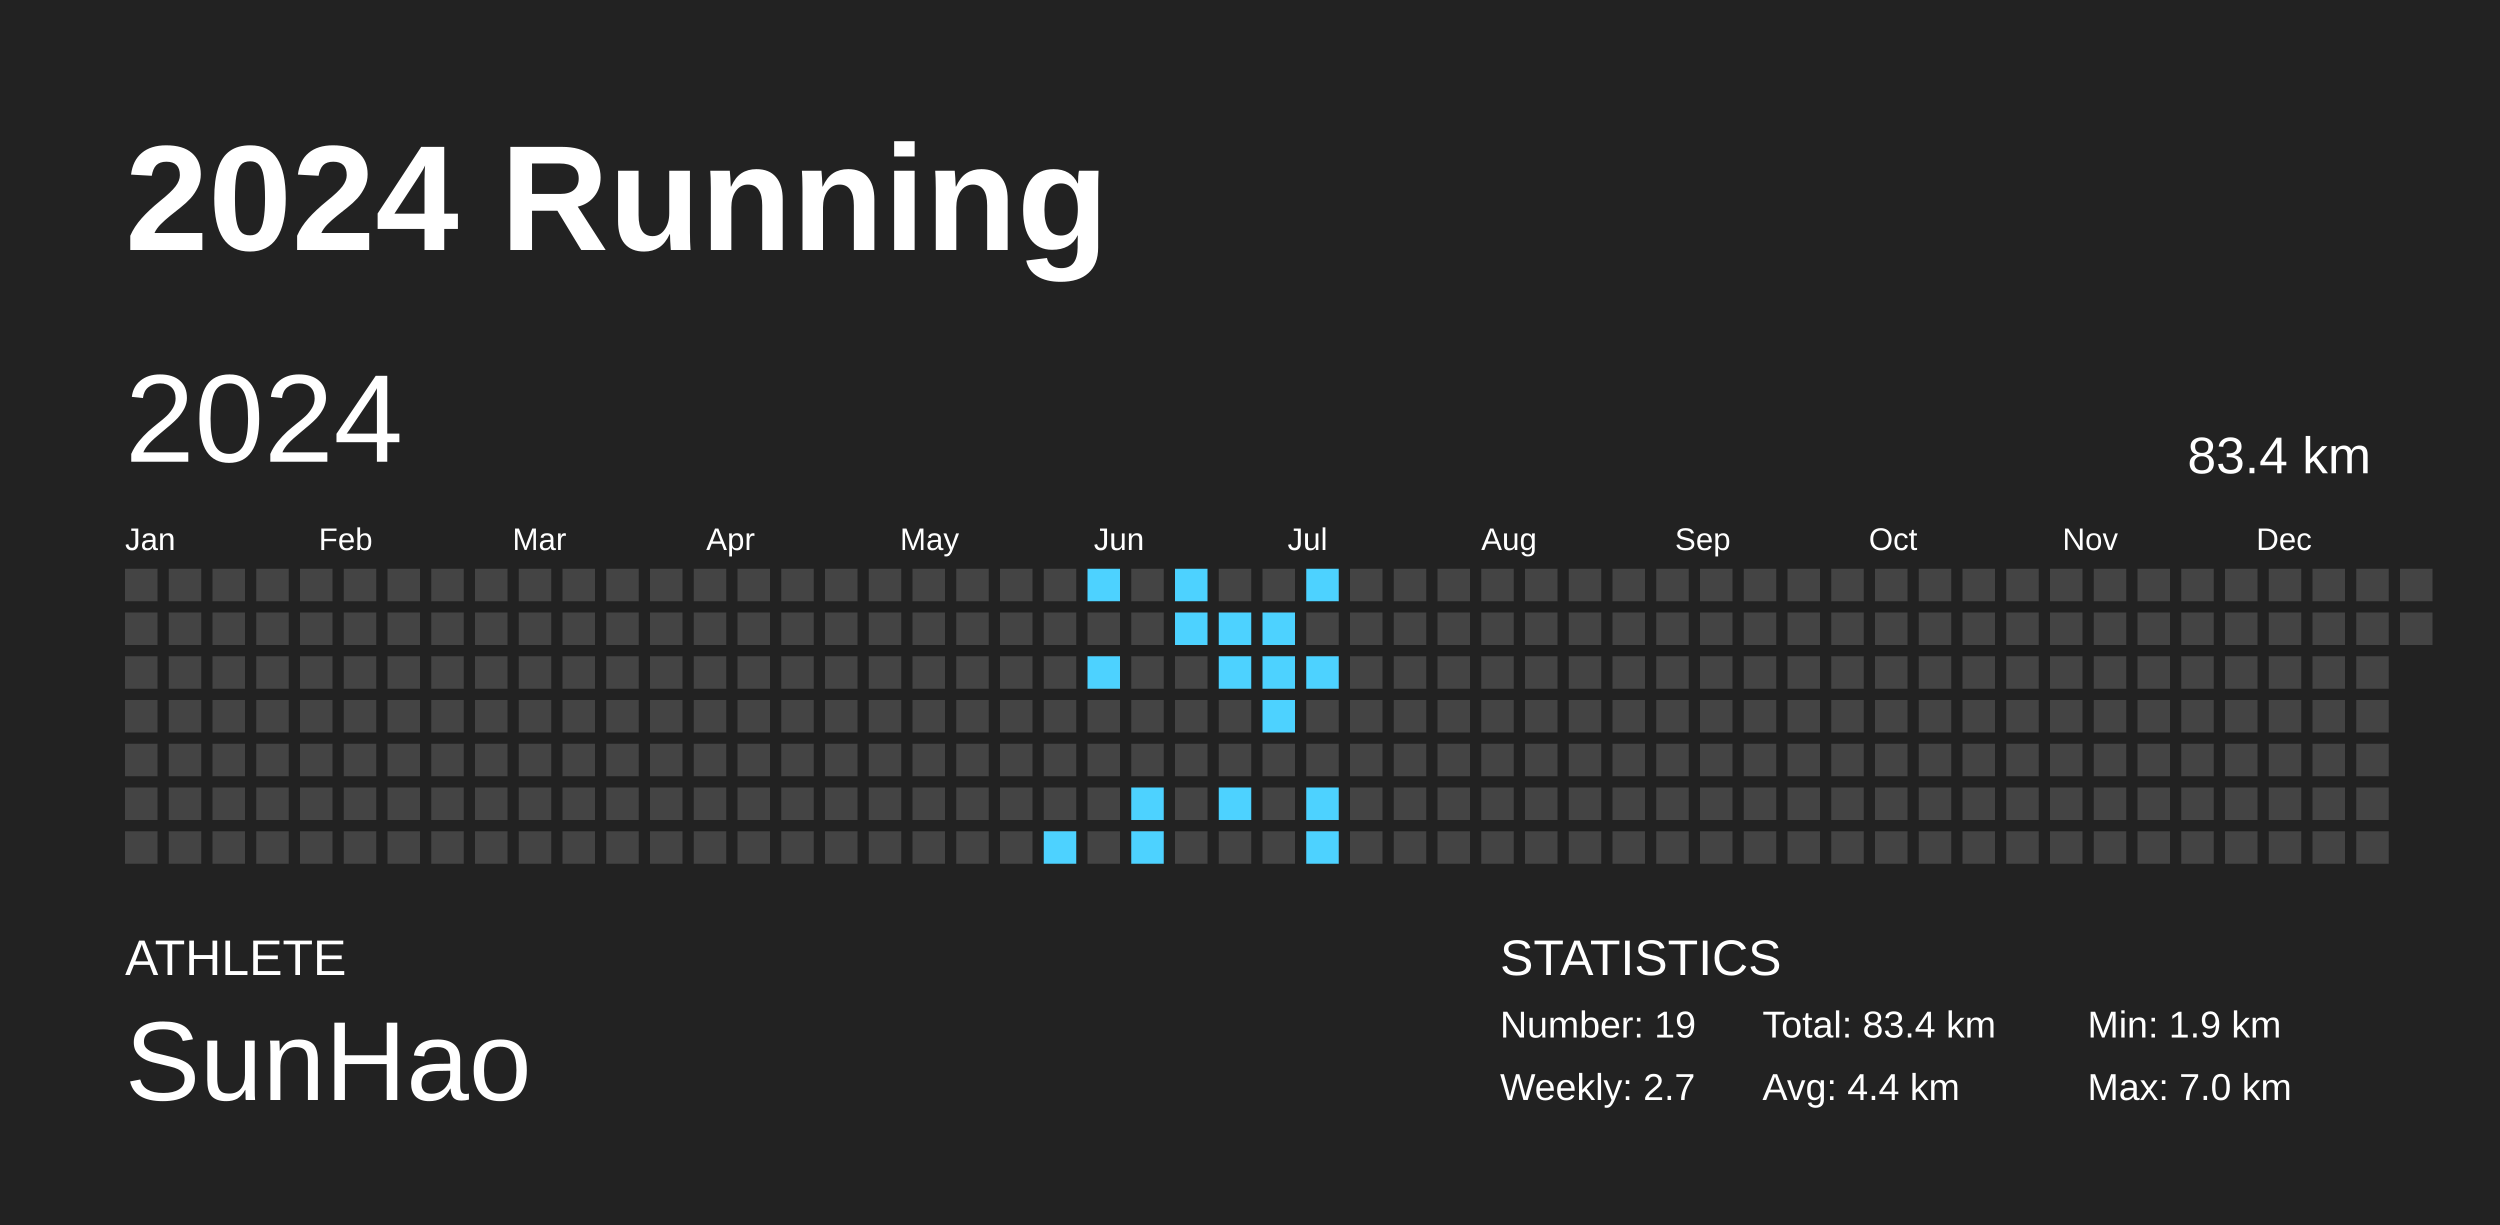
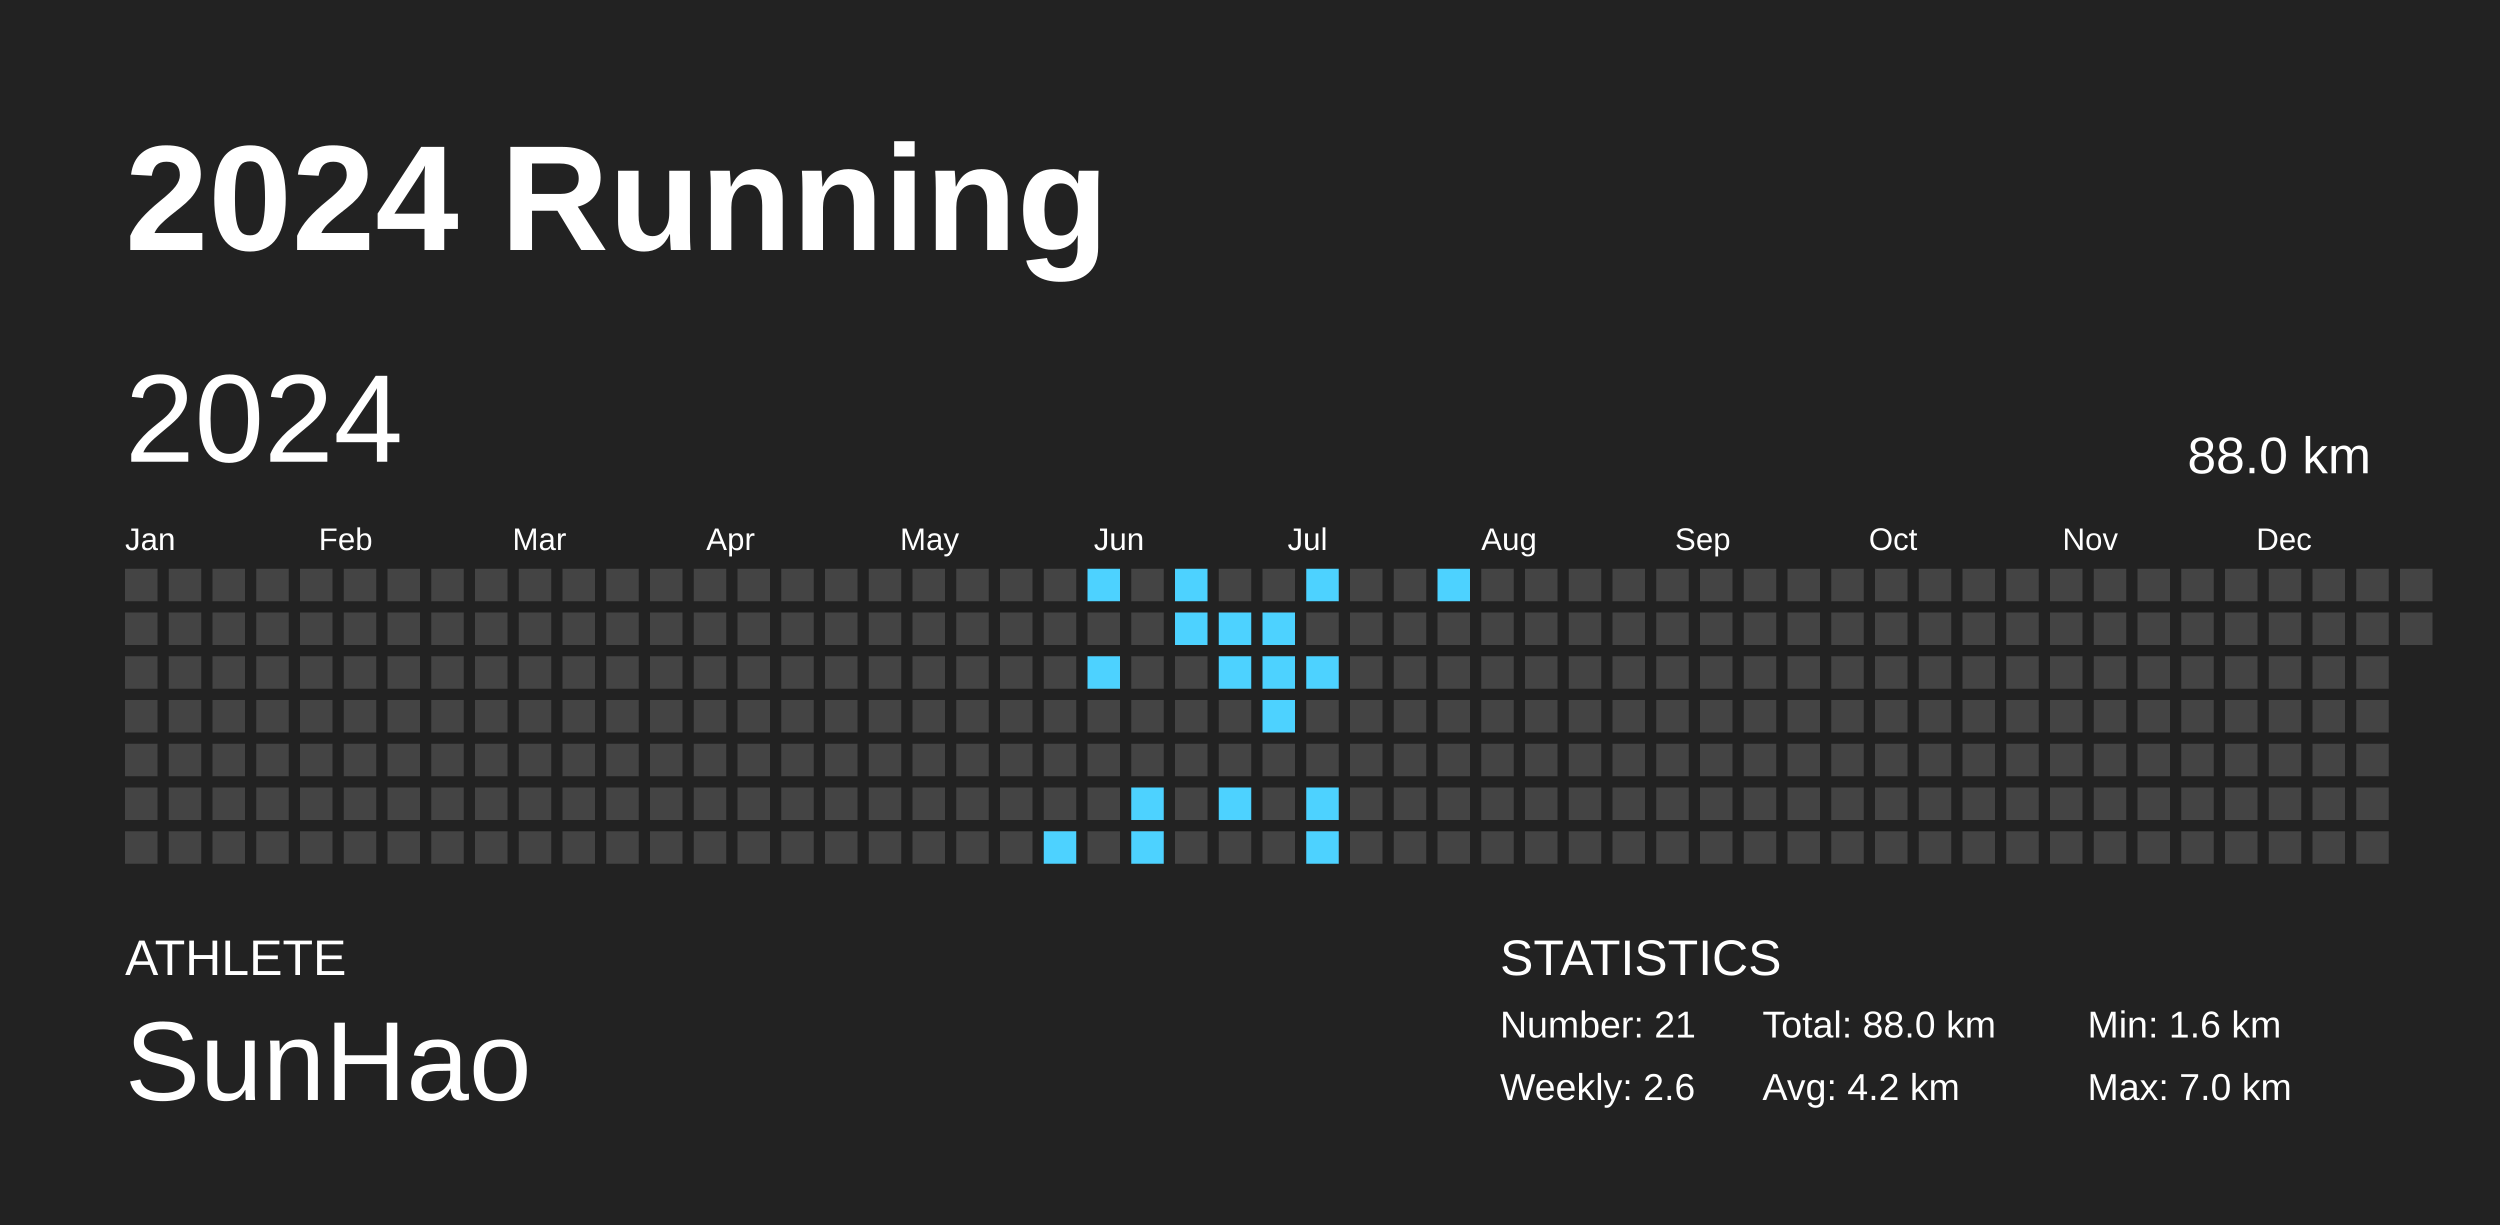
<svg xmlns="http://www.w3.org/2000/svg" baseProfile="full" height="98mm" version="1.1" viewBox="0,0,200,98" width="200mm">
  <defs />
  <rect fill="#222222" height="98" width="200" x="0" y="0" />
  <text fill="#FFFFFF" style="font-size:12px; font-family:Arial; font-weight:bold;" x="10" y="20">2024 Running</text>
  <text fill="#FFFFFF" style="font-size:4px; font-family:Arial" x="10" y="78">ATHLETE</text>
  <text fill="#FFFFFF" style="font-size:9px; font-family:Arial" x="10" y="88">SunHao</text>
  <text fill="#FFFFFF" style="font-size:4px; font-family:Arial" x="120" y="78">STATISTICS</text>
-   <text fill="#FFFFFF" style="font-size:3px; font-family:Arial" x="120" y="83">Number: 19</text>
-   <text fill="#FFFFFF" style="font-size:3px; font-family:Arial" x="120" y="88">Weekly: 2.7</text>
-   <text fill="#FFFFFF" style="font-size:3px; font-family:Arial" x="141" y="83">Total: 83.4 km</text>
-   <text fill="#FFFFFF" style="font-size:3px; font-family:Arial" x="141" y="88">Avg: 4.4 km</text>
-   <text fill="#FFFFFF" style="font-size:3px; font-family:Arial" x="167" y="83">Min: 1.9 km</text>
+   <text fill="#FFFFFF" style="font-size:3px; font-family:Arial" x="120" y="83">Number: 21</text>
+   <text fill="#FFFFFF" style="font-size:3px; font-family:Arial" x="120" y="88">Weekly: 2.6</text>
+   <text fill="#FFFFFF" style="font-size:3px; font-family:Arial" x="141" y="83">Total: 88.0 km</text>
+   <text fill="#FFFFFF" style="font-size:3px; font-family:Arial" x="141" y="88">Avg: 4.2 km</text>
+   <text fill="#FFFFFF" style="font-size:3px; font-family:Arial" x="167" y="83">Min: 1.6 km</text>
  <text fill="#FFFFFF" style="font-size:3px; font-family:Arial" x="167" y="88">Max: 7.0 km</text>
  <text dominant-baseline="hanging" fill="#FFFFFF" style="font-size:10.0px; font-family:Arial;" x="10" y="30">2024</text>
-   <text dominant-baseline="hanging" fill="#FFFFFF" style="font-size:4.125px; font-family:Arial;" x="175" y="35">83.4 km</text>
+   <text dominant-baseline="hanging" fill="#FFFFFF" style="font-size:4.125px; font-family:Arial;" x="175" y="35">88.0 km</text>
  <text fill="#FFFFFF" style="font-size:2.5px; font-family:Arial" x="10.0" y="44">Jan</text>
  <text fill="#FFFFFF" style="font-size:2.5px; font-family:Arial" x="25.5" y="44">Feb</text>
  <text fill="#FFFFFF" style="font-size:2.5px; font-family:Arial" x="41.0" y="44">Mar</text>
  <text fill="#FFFFFF" style="font-size:2.5px; font-family:Arial" x="56.5" y="44">Apr</text>
  <text fill="#FFFFFF" style="font-size:2.5px; font-family:Arial" x="72.0" y="44">May</text>
  <text fill="#FFFFFF" style="font-size:2.5px; font-family:Arial" x="87.5" y="44">Jun</text>
  <text fill="#FFFFFF" style="font-size:2.5px; font-family:Arial" x="103.0" y="44">Jul</text>
  <text fill="#FFFFFF" style="font-size:2.5px; font-family:Arial" x="118.5" y="44">Aug</text>
  <text fill="#FFFFFF" style="font-size:2.5px; font-family:Arial" x="134.0" y="44">Sep</text>
  <text fill="#FFFFFF" style="font-size:2.5px; font-family:Arial" x="149.5" y="44">Oct</text>
  <text fill="#FFFFFF" style="font-size:2.5px; font-family:Arial" x="165.0" y="44">Nov</text>
  <text fill="#FFFFFF" style="font-size:2.5px; font-family:Arial" x="180.5" y="44">Dec</text>
  <rect fill="#444444" height="2.6" width="2.6" x="10.0" y="45.5" />
  <rect fill="#444444" height="2.6" width="2.6" x="10.0" y="49.0" />
  <rect fill="#444444" height="2.6" width="2.6" x="10.0" y="52.5" />
  <rect fill="#444444" height="2.6" width="2.6" x="10.0" y="56.0" />
  <rect fill="#444444" height="2.6" width="2.6" x="10.0" y="59.5" />
  <rect fill="#444444" height="2.6" width="2.6" x="10.0" y="63.0" />
  <rect fill="#444444" height="2.6" width="2.6" x="10.0" y="66.5" />
  <rect fill="#444444" height="2.6" width="2.6" x="13.5" y="45.5" />
  <rect fill="#444444" height="2.6" width="2.6" x="13.5" y="49.0" />
  <rect fill="#444444" height="2.6" width="2.6" x="13.5" y="52.5" />
  <rect fill="#444444" height="2.6" width="2.6" x="13.5" y="56.0" />
  <rect fill="#444444" height="2.6" width="2.6" x="13.5" y="59.5" />
  <rect fill="#444444" height="2.6" width="2.6" x="13.5" y="63.0" />
  <rect fill="#444444" height="2.6" width="2.6" x="13.5" y="66.5" />
  <rect fill="#444444" height="2.6" width="2.6" x="17.0" y="45.5" />
  <rect fill="#444444" height="2.6" width="2.6" x="17.0" y="49.0" />
  <rect fill="#444444" height="2.6" width="2.6" x="17.0" y="52.5" />
  <rect fill="#444444" height="2.6" width="2.6" x="17.0" y="56.0" />
  <rect fill="#444444" height="2.6" width="2.6" x="17.0" y="59.5" />
  <rect fill="#444444" height="2.6" width="2.6" x="17.0" y="63.0" />
  <rect fill="#444444" height="2.6" width="2.6" x="17.0" y="66.5" />
  <rect fill="#444444" height="2.6" width="2.6" x="20.5" y="45.5" />
  <rect fill="#444444" height="2.6" width="2.6" x="20.5" y="49.0" />
  <rect fill="#444444" height="2.6" width="2.6" x="20.5" y="52.5" />
  <rect fill="#444444" height="2.6" width="2.6" x="20.5" y="56.0" />
  <rect fill="#444444" height="2.6" width="2.6" x="20.5" y="59.5" />
  <rect fill="#444444" height="2.6" width="2.6" x="20.5" y="63.0" />
  <rect fill="#444444" height="2.6" width="2.6" x="20.5" y="66.5" />
  <rect fill="#444444" height="2.6" width="2.6" x="24.0" y="45.5" />
  <rect fill="#444444" height="2.6" width="2.6" x="24.0" y="49.0" />
  <rect fill="#444444" height="2.6" width="2.6" x="24.0" y="52.5" />
  <rect fill="#444444" height="2.6" width="2.6" x="24.0" y="56.0" />
  <rect fill="#444444" height="2.6" width="2.6" x="24.0" y="59.5" />
  <rect fill="#444444" height="2.6" width="2.6" x="24.0" y="63.0" />
  <rect fill="#444444" height="2.6" width="2.6" x="24.0" y="66.5" />
  <rect fill="#444444" height="2.6" width="2.6" x="27.5" y="45.5" />
  <rect fill="#444444" height="2.6" width="2.6" x="27.5" y="49.0" />
  <rect fill="#444444" height="2.6" width="2.6" x="27.5" y="52.5" />
  <rect fill="#444444" height="2.6" width="2.6" x="27.5" y="56.0" />
  <rect fill="#444444" height="2.6" width="2.6" x="27.5" y="59.5" />
  <rect fill="#444444" height="2.6" width="2.6" x="27.5" y="63.0" />
  <rect fill="#444444" height="2.6" width="2.6" x="27.5" y="66.5" />
  <rect fill="#444444" height="2.6" width="2.6" x="31.0" y="45.5" />
  <rect fill="#444444" height="2.6" width="2.6" x="31.0" y="49.0" />
  <rect fill="#444444" height="2.6" width="2.6" x="31.0" y="52.5" />
  <rect fill="#444444" height="2.6" width="2.6" x="31.0" y="56.0" />
  <rect fill="#444444" height="2.6" width="2.6" x="31.0" y="59.5" />
  <rect fill="#444444" height="2.6" width="2.6" x="31.0" y="63.0" />
  <rect fill="#444444" height="2.6" width="2.6" x="31.0" y="66.5" />
  <rect fill="#444444" height="2.6" width="2.6" x="34.5" y="45.5" />
  <rect fill="#444444" height="2.6" width="2.6" x="34.5" y="49.0" />
  <rect fill="#444444" height="2.6" width="2.6" x="34.5" y="52.5" />
  <rect fill="#444444" height="2.6" width="2.6" x="34.5" y="56.0" />
  <rect fill="#444444" height="2.6" width="2.6" x="34.5" y="59.5" />
  <rect fill="#444444" height="2.6" width="2.6" x="34.5" y="63.0" />
  <rect fill="#444444" height="2.6" width="2.6" x="34.5" y="66.5" />
  <rect fill="#444444" height="2.6" width="2.6" x="38.0" y="45.5" />
  <rect fill="#444444" height="2.6" width="2.6" x="38.0" y="49.0" />
  <rect fill="#444444" height="2.6" width="2.6" x="38.0" y="52.5" />
  <rect fill="#444444" height="2.6" width="2.6" x="38.0" y="56.0" />
  <rect fill="#444444" height="2.6" width="2.6" x="38.0" y="59.5" />
  <rect fill="#444444" height="2.6" width="2.6" x="38.0" y="63.0" />
  <rect fill="#444444" height="2.6" width="2.6" x="38.0" y="66.5" />
  <rect fill="#444444" height="2.6" width="2.6" x="41.5" y="45.5" />
  <rect fill="#444444" height="2.6" width="2.6" x="41.5" y="49.0" />
  <rect fill="#444444" height="2.6" width="2.6" x="41.5" y="52.5" />
  <rect fill="#444444" height="2.6" width="2.6" x="41.5" y="56.0" />
  <rect fill="#444444" height="2.6" width="2.6" x="41.5" y="59.5" />
  <rect fill="#444444" height="2.6" width="2.6" x="41.5" y="63.0" />
  <rect fill="#444444" height="2.6" width="2.6" x="41.5" y="66.5" />
  <rect fill="#444444" height="2.6" width="2.6" x="45.0" y="45.5" />
  <rect fill="#444444" height="2.6" width="2.6" x="45.0" y="49.0" />
  <rect fill="#444444" height="2.6" width="2.6" x="45.0" y="52.5" />
  <rect fill="#444444" height="2.6" width="2.6" x="45.0" y="56.0" />
  <rect fill="#444444" height="2.6" width="2.6" x="45.0" y="59.5" />
  <rect fill="#444444" height="2.6" width="2.6" x="45.0" y="63.0" />
  <rect fill="#444444" height="2.6" width="2.6" x="45.0" y="66.5" />
  <rect fill="#444444" height="2.6" width="2.6" x="48.5" y="45.5" />
  <rect fill="#444444" height="2.6" width="2.6" x="48.5" y="49.0" />
  <rect fill="#444444" height="2.6" width="2.6" x="48.5" y="52.5" />
  <rect fill="#444444" height="2.6" width="2.6" x="48.5" y="56.0" />
  <rect fill="#444444" height="2.6" width="2.6" x="48.5" y="59.5" />
  <rect fill="#444444" height="2.6" width="2.6" x="48.5" y="63.0" />
  <rect fill="#444444" height="2.6" width="2.6" x="48.5" y="66.5" />
  <rect fill="#444444" height="2.6" width="2.6" x="52.0" y="45.5" />
  <rect fill="#444444" height="2.6" width="2.6" x="52.0" y="49.0" />
  <rect fill="#444444" height="2.6" width="2.6" x="52.0" y="52.5" />
  <rect fill="#444444" height="2.6" width="2.6" x="52.0" y="56.0" />
  <rect fill="#444444" height="2.6" width="2.6" x="52.0" y="59.5" />
  <rect fill="#444444" height="2.6" width="2.6" x="52.0" y="63.0" />
  <rect fill="#444444" height="2.6" width="2.6" x="52.0" y="66.5" />
  <rect fill="#444444" height="2.6" width="2.6" x="55.5" y="45.5" />
  <rect fill="#444444" height="2.6" width="2.6" x="55.5" y="49.0" />
  <rect fill="#444444" height="2.6" width="2.6" x="55.5" y="52.5" />
  <rect fill="#444444" height="2.6" width="2.6" x="55.5" y="56.0" />
  <rect fill="#444444" height="2.6" width="2.6" x="55.5" y="59.5" />
  <rect fill="#444444" height="2.6" width="2.6" x="55.5" y="63.0" />
  <rect fill="#444444" height="2.6" width="2.6" x="55.5" y="66.5" />
  <rect fill="#444444" height="2.6" width="2.6" x="59.0" y="45.5" />
  <rect fill="#444444" height="2.6" width="2.6" x="59.0" y="49.0" />
  <rect fill="#444444" height="2.6" width="2.6" x="59.0" y="52.5" />
  <rect fill="#444444" height="2.6" width="2.6" x="59.0" y="56.0" />
  <rect fill="#444444" height="2.6" width="2.6" x="59.0" y="59.5" />
  <rect fill="#444444" height="2.6" width="2.6" x="59.0" y="63.0" />
  <rect fill="#444444" height="2.6" width="2.6" x="59.0" y="66.5" />
  <rect fill="#444444" height="2.6" width="2.6" x="62.5" y="45.5" />
  <rect fill="#444444" height="2.6" width="2.6" x="62.5" y="49.0" />
  <rect fill="#444444" height="2.6" width="2.6" x="62.5" y="52.5" />
  <rect fill="#444444" height="2.6" width="2.6" x="62.5" y="56.0" />
  <rect fill="#444444" height="2.6" width="2.6" x="62.5" y="59.5" />
  <rect fill="#444444" height="2.6" width="2.6" x="62.5" y="63.0" />
  <rect fill="#444444" height="2.6" width="2.6" x="62.5" y="66.5" />
  <rect fill="#444444" height="2.6" width="2.6" x="66.0" y="45.5" />
  <rect fill="#444444" height="2.6" width="2.6" x="66.0" y="49.0" />
  <rect fill="#444444" height="2.6" width="2.6" x="66.0" y="52.5" />
  <rect fill="#444444" height="2.6" width="2.6" x="66.0" y="56.0" />
  <rect fill="#444444" height="2.6" width="2.6" x="66.0" y="59.5" />
  <rect fill="#444444" height="2.6" width="2.6" x="66.0" y="63.0" />
  <rect fill="#444444" height="2.6" width="2.6" x="66.0" y="66.5" />
  <rect fill="#444444" height="2.6" width="2.6" x="69.5" y="45.5" />
  <rect fill="#444444" height="2.6" width="2.6" x="69.5" y="49.0" />
  <rect fill="#444444" height="2.6" width="2.6" x="69.5" y="52.5" />
  <rect fill="#444444" height="2.6" width="2.6" x="69.5" y="56.0" />
  <rect fill="#444444" height="2.6" width="2.6" x="69.5" y="59.5" />
  <rect fill="#444444" height="2.6" width="2.6" x="69.5" y="63.0" />
  <rect fill="#444444" height="2.6" width="2.6" x="69.5" y="66.5" />
  <rect fill="#444444" height="2.6" width="2.6" x="73.0" y="45.5" />
  <rect fill="#444444" height="2.6" width="2.6" x="73.0" y="49.0" />
  <rect fill="#444444" height="2.6" width="2.6" x="73.0" y="52.5" />
  <rect fill="#444444" height="2.6" width="2.6" x="73.0" y="56.0" />
  <rect fill="#444444" height="2.6" width="2.6" x="73.0" y="59.5" />
  <rect fill="#444444" height="2.6" width="2.6" x="73.0" y="63.0" />
  <rect fill="#444444" height="2.6" width="2.6" x="73.0" y="66.5" />
  <rect fill="#444444" height="2.6" width="2.6" x="76.5" y="45.5" />
  <rect fill="#444444" height="2.6" width="2.6" x="76.5" y="49.0" />
  <rect fill="#444444" height="2.6" width="2.6" x="76.5" y="52.5" />
  <rect fill="#444444" height="2.6" width="2.6" x="76.5" y="56.0" />
  <rect fill="#444444" height="2.6" width="2.6" x="76.5" y="59.5" />
  <rect fill="#444444" height="2.6" width="2.6" x="76.5" y="63.0" />
  <rect fill="#444444" height="2.6" width="2.6" x="76.5" y="66.5" />
  <rect fill="#444444" height="2.6" width="2.6" x="80.0" y="45.5" />
  <rect fill="#444444" height="2.6" width="2.6" x="80.0" y="49.0" />
  <rect fill="#444444" height="2.6" width="2.6" x="80.0" y="52.5" />
  <rect fill="#444444" height="2.6" width="2.6" x="80.0" y="56.0" />
  <rect fill="#444444" height="2.6" width="2.6" x="80.0" y="59.5" />
  <rect fill="#444444" height="2.6" width="2.6" x="80.0" y="63.0" />
  <rect fill="#444444" height="2.6" width="2.6" x="80.0" y="66.5" />
  <rect fill="#444444" height="2.6" width="2.6" x="83.5" y="45.5" />
  <rect fill="#444444" height="2.6" width="2.6" x="83.5" y="49.0" />
  <rect fill="#444444" height="2.6" width="2.6" x="83.5" y="52.5" />
  <rect fill="#444444" height="2.6" width="2.6" x="83.5" y="56.0" />
  <rect fill="#444444" height="2.6" width="2.6" x="83.5" y="59.5" />
  <rect fill="#444444" height="2.6" width="2.6" x="83.5" y="63.0" />
  <rect fill="#4dd2ff" height="2.6" width="2.6" x="83.5" y="66.5" />
  <rect fill="#4dd2ff" height="2.6" width="2.6" x="87.0" y="45.5" />
  <rect fill="#444444" height="2.6" width="2.6" x="87.0" y="49.0" />
  <rect fill="#4dd2ff" height="2.6" width="2.6" x="87.0" y="52.5" />
  <rect fill="#444444" height="2.6" width="2.6" x="87.0" y="56.0" />
  <rect fill="#444444" height="2.6" width="2.6" x="87.0" y="59.5" />
  <rect fill="#444444" height="2.6" width="2.6" x="87.0" y="63.0" />
  <rect fill="#444444" height="2.6" width="2.6" x="87.0" y="66.5" />
  <rect fill="#444444" height="2.6" width="2.6" x="90.5" y="45.5" />
  <rect fill="#444444" height="2.6" width="2.6" x="90.5" y="49.0" />
  <rect fill="#444444" height="2.6" width="2.6" x="90.5" y="52.5" />
  <rect fill="#444444" height="2.6" width="2.6" x="90.5" y="56.0" />
  <rect fill="#444444" height="2.6" width="2.6" x="90.5" y="59.5" />
  <rect fill="#4dd2ff" height="2.6" width="2.6" x="90.5" y="63.0" />
  <rect fill="#4dd2ff" height="2.6" width="2.6" x="90.5" y="66.5" />
  <rect fill="#4dd2ff" height="2.6" width="2.6" x="94.0" y="45.5" />
  <rect fill="#4dd2ff" height="2.6" width="2.6" x="94.0" y="49.0" />
  <rect fill="#444444" height="2.6" width="2.6" x="94.0" y="52.5" />
  <rect fill="#444444" height="2.6" width="2.6" x="94.0" y="56.0" />
  <rect fill="#444444" height="2.6" width="2.6" x="94.0" y="59.5" />
  <rect fill="#444444" height="2.6" width="2.6" x="94.0" y="63.0" />
  <rect fill="#444444" height="2.6" width="2.6" x="94.0" y="66.5" />
  <rect fill="#444444" height="2.6" width="2.6" x="97.5" y="45.5" />
  <rect fill="#4dd2ff" height="2.6" width="2.6" x="97.5" y="49.0" />
  <rect fill="#4dd2ff" height="2.6" width="2.6" x="97.5" y="52.5" />
  <rect fill="#444444" height="2.6" width="2.6" x="97.5" y="56.0" />
  <rect fill="#444444" height="2.6" width="2.6" x="97.5" y="59.5" />
  <rect fill="#4dd2ff" height="2.6" width="2.6" x="97.5" y="63.0" />
  <rect fill="#444444" height="2.6" width="2.6" x="97.5" y="66.5" />
  <rect fill="#444444" height="2.6" width="2.6" x="101.0" y="45.5" />
  <rect fill="#4dd2ff" height="2.6" width="2.6" x="101.0" y="49.0" />
  <rect fill="#4dd2ff" height="2.6" width="2.6" x="101.0" y="52.5" />
  <rect fill="#4dd2ff" height="2.6" width="2.6" x="101.0" y="56.0" />
  <rect fill="#444444" height="2.6" width="2.6" x="101.0" y="59.5" />
  <rect fill="#444444" height="2.6" width="2.6" x="101.0" y="63.0" />
  <rect fill="#444444" height="2.6" width="2.6" x="101.0" y="66.5" />
  <rect fill="#4dd2ff" height="2.6" width="2.6" x="104.5" y="45.5" />
  <rect fill="#444444" height="2.6" width="2.6" x="104.5" y="49.0" />
  <rect fill="#4dd2ff" height="2.6" width="2.6" x="104.5" y="52.5" />
  <rect fill="#444444" height="2.6" width="2.6" x="104.5" y="56.0" />
  <rect fill="#444444" height="2.6" width="2.6" x="104.5" y="59.5" />
  <rect fill="#4dd2ff" height="2.6" width="2.6" x="104.5" y="63.0" />
  <rect fill="#4dd2ff" height="2.6" width="2.6" x="104.5" y="66.5" />
  <rect fill="#444444" height="2.6" width="2.6" x="108.0" y="45.5" />
  <rect fill="#444444" height="2.6" width="2.6" x="108.0" y="49.0" />
  <rect fill="#444444" height="2.6" width="2.6" x="108.0" y="52.5" />
  <rect fill="#444444" height="2.6" width="2.6" x="108.0" y="56.0" />
  <rect fill="#444444" height="2.6" width="2.6" x="108.0" y="59.5" />
  <rect fill="#444444" height="2.6" width="2.6" x="108.0" y="63.0" />
  <rect fill="#444444" height="2.6" width="2.6" x="108.0" y="66.5" />
  <rect fill="#444444" height="2.6" width="2.6" x="111.5" y="45.5" />
  <rect fill="#444444" height="2.6" width="2.6" x="111.5" y="49.0" />
  <rect fill="#444444" height="2.6" width="2.6" x="111.5" y="52.5" />
  <rect fill="#444444" height="2.6" width="2.6" x="111.5" y="56.0" />
  <rect fill="#444444" height="2.6" width="2.6" x="111.5" y="59.5" />
  <rect fill="#444444" height="2.6" width="2.6" x="111.5" y="63.0" />
  <rect fill="#444444" height="2.6" width="2.6" x="111.5" y="66.5" />
-   <rect fill="#444444" height="2.6" width="2.6" x="115.0" y="45.5" />
+   <rect fill="#4dd2ff" height="2.6" width="2.6" x="115.0" y="45.5" />
  <rect fill="#444444" height="2.6" width="2.6" x="115.0" y="49.0" />
  <rect fill="#444444" height="2.6" width="2.6" x="115.0" y="52.5" />
  <rect fill="#444444" height="2.6" width="2.6" x="115.0" y="56.0" />
  <rect fill="#444444" height="2.6" width="2.6" x="115.0" y="59.5" />
  <rect fill="#444444" height="2.6" width="2.6" x="115.0" y="63.0" />
  <rect fill="#444444" height="2.6" width="2.6" x="115.0" y="66.5" />
  <rect fill="#444444" height="2.6" width="2.6" x="118.5" y="45.5" />
  <rect fill="#444444" height="2.6" width="2.6" x="118.5" y="49.0" />
  <rect fill="#444444" height="2.6" width="2.6" x="118.5" y="52.5" />
  <rect fill="#444444" height="2.6" width="2.6" x="118.5" y="56.0" />
  <rect fill="#444444" height="2.6" width="2.6" x="118.5" y="59.5" />
  <rect fill="#444444" height="2.6" width="2.6" x="118.5" y="63.0" />
  <rect fill="#444444" height="2.6" width="2.6" x="118.5" y="66.5" />
  <rect fill="#444444" height="2.6" width="2.6" x="122.0" y="45.5" />
  <rect fill="#444444" height="2.6" width="2.6" x="122.0" y="49.0" />
  <rect fill="#444444" height="2.6" width="2.6" x="122.0" y="52.5" />
  <rect fill="#444444" height="2.6" width="2.6" x="122.0" y="56.0" />
  <rect fill="#444444" height="2.6" width="2.6" x="122.0" y="59.5" />
  <rect fill="#444444" height="2.6" width="2.6" x="122.0" y="63.0" />
  <rect fill="#444444" height="2.6" width="2.6" x="122.0" y="66.5" />
  <rect fill="#444444" height="2.6" width="2.6" x="125.5" y="45.5" />
  <rect fill="#444444" height="2.6" width="2.6" x="125.5" y="49.0" />
  <rect fill="#444444" height="2.6" width="2.6" x="125.5" y="52.5" />
  <rect fill="#444444" height="2.6" width="2.6" x="125.5" y="56.0" />
  <rect fill="#444444" height="2.6" width="2.6" x="125.5" y="59.5" />
  <rect fill="#444444" height="2.6" width="2.6" x="125.5" y="63.0" />
  <rect fill="#444444" height="2.6" width="2.6" x="125.5" y="66.5" />
  <rect fill="#444444" height="2.6" width="2.6" x="129.0" y="45.5" />
  <rect fill="#444444" height="2.6" width="2.6" x="129.0" y="49.0" />
  <rect fill="#444444" height="2.6" width="2.6" x="129.0" y="52.5" />
  <rect fill="#444444" height="2.6" width="2.6" x="129.0" y="56.0" />
  <rect fill="#444444" height="2.6" width="2.6" x="129.0" y="59.5" />
  <rect fill="#444444" height="2.6" width="2.6" x="129.0" y="63.0" />
  <rect fill="#444444" height="2.6" width="2.6" x="129.0" y="66.5" />
  <rect fill="#444444" height="2.6" width="2.6" x="132.5" y="45.5" />
  <rect fill="#444444" height="2.6" width="2.6" x="132.5" y="49.0" />
  <rect fill="#444444" height="2.6" width="2.6" x="132.5" y="52.5" />
  <rect fill="#444444" height="2.6" width="2.6" x="132.5" y="56.0" />
  <rect fill="#444444" height="2.6" width="2.6" x="132.5" y="59.5" />
  <rect fill="#444444" height="2.6" width="2.6" x="132.5" y="63.0" />
  <rect fill="#444444" height="2.6" width="2.6" x="132.5" y="66.5" />
  <rect fill="#444444" height="2.6" width="2.6" x="136.0" y="45.5" />
  <rect fill="#444444" height="2.6" width="2.6" x="136.0" y="49.0" />
  <rect fill="#444444" height="2.6" width="2.6" x="136.0" y="52.5" />
  <rect fill="#444444" height="2.6" width="2.6" x="136.0" y="56.0" />
  <rect fill="#444444" height="2.6" width="2.6" x="136.0" y="59.5" />
  <rect fill="#444444" height="2.6" width="2.6" x="136.0" y="63.0" />
  <rect fill="#444444" height="2.6" width="2.6" x="136.0" y="66.5" />
  <rect fill="#444444" height="2.6" width="2.6" x="139.5" y="45.5" />
  <rect fill="#444444" height="2.6" width="2.6" x="139.5" y="49.0" />
  <rect fill="#444444" height="2.6" width="2.6" x="139.5" y="52.5" />
  <rect fill="#444444" height="2.6" width="2.6" x="139.5" y="56.0" />
  <rect fill="#444444" height="2.6" width="2.6" x="139.5" y="59.5" />
  <rect fill="#444444" height="2.6" width="2.6" x="139.5" y="63.0" />
  <rect fill="#444444" height="2.6" width="2.6" x="139.5" y="66.5" />
  <rect fill="#444444" height="2.6" width="2.6" x="143.0" y="45.5" />
  <rect fill="#444444" height="2.6" width="2.6" x="143.0" y="49.0" />
  <rect fill="#444444" height="2.6" width="2.6" x="143.0" y="52.5" />
  <rect fill="#444444" height="2.6" width="2.6" x="143.0" y="56.0" />
  <rect fill="#444444" height="2.6" width="2.6" x="143.0" y="59.5" />
  <rect fill="#444444" height="2.6" width="2.6" x="143.0" y="63.0" />
  <rect fill="#444444" height="2.6" width="2.6" x="143.0" y="66.5" />
  <rect fill="#444444" height="2.6" width="2.6" x="146.5" y="45.5" />
  <rect fill="#444444" height="2.6" width="2.6" x="146.5" y="49.0" />
  <rect fill="#444444" height="2.6" width="2.6" x="146.5" y="52.5" />
  <rect fill="#444444" height="2.6" width="2.6" x="146.5" y="56.0" />
  <rect fill="#444444" height="2.6" width="2.6" x="146.5" y="59.5" />
  <rect fill="#444444" height="2.6" width="2.6" x="146.5" y="63.0" />
  <rect fill="#444444" height="2.6" width="2.6" x="146.5" y="66.5" />
  <rect fill="#444444" height="2.6" width="2.6" x="150.0" y="45.5" />
  <rect fill="#444444" height="2.6" width="2.6" x="150.0" y="49.0" />
  <rect fill="#444444" height="2.6" width="2.6" x="150.0" y="52.5" />
  <rect fill="#444444" height="2.6" width="2.6" x="150.0" y="56.0" />
  <rect fill="#444444" height="2.6" width="2.6" x="150.0" y="59.5" />
  <rect fill="#444444" height="2.6" width="2.6" x="150.0" y="63.0" />
  <rect fill="#444444" height="2.6" width="2.6" x="150.0" y="66.5" />
  <rect fill="#444444" height="2.6" width="2.6" x="153.5" y="45.5" />
  <rect fill="#444444" height="2.6" width="2.6" x="153.5" y="49.0" />
  <rect fill="#444444" height="2.6" width="2.6" x="153.5" y="52.5" />
  <rect fill="#444444" height="2.6" width="2.6" x="153.5" y="56.0" />
  <rect fill="#444444" height="2.6" width="2.6" x="153.5" y="59.5" />
  <rect fill="#444444" height="2.6" width="2.6" x="153.5" y="63.0" />
  <rect fill="#444444" height="2.6" width="2.6" x="153.5" y="66.5" />
  <rect fill="#444444" height="2.6" width="2.6" x="157.0" y="45.5" />
  <rect fill="#444444" height="2.6" width="2.6" x="157.0" y="49.0" />
  <rect fill="#444444" height="2.6" width="2.6" x="157.0" y="52.5" />
  <rect fill="#444444" height="2.6" width="2.6" x="157.0" y="56.0" />
  <rect fill="#444444" height="2.6" width="2.6" x="157.0" y="59.5" />
  <rect fill="#444444" height="2.6" width="2.6" x="157.0" y="63.0" />
  <rect fill="#444444" height="2.6" width="2.6" x="157.0" y="66.5" />
  <rect fill="#444444" height="2.6" width="2.6" x="160.5" y="45.5" />
  <rect fill="#444444" height="2.6" width="2.6" x="160.5" y="49.0" />
  <rect fill="#444444" height="2.6" width="2.6" x="160.5" y="52.5" />
  <rect fill="#444444" height="2.6" width="2.6" x="160.5" y="56.0" />
  <rect fill="#444444" height="2.6" width="2.6" x="160.5" y="59.5" />
  <rect fill="#444444" height="2.6" width="2.6" x="160.5" y="63.0" />
  <rect fill="#444444" height="2.6" width="2.6" x="160.5" y="66.5" />
  <rect fill="#444444" height="2.6" width="2.6" x="164.0" y="45.5" />
  <rect fill="#444444" height="2.6" width="2.6" x="164.0" y="49.0" />
  <rect fill="#444444" height="2.6" width="2.6" x="164.0" y="52.5" />
  <rect fill="#444444" height="2.6" width="2.6" x="164.0" y="56.0" />
  <rect fill="#444444" height="2.6" width="2.6" x="164.0" y="59.5" />
  <rect fill="#444444" height="2.6" width="2.6" x="164.0" y="63.0" />
  <rect fill="#444444" height="2.6" width="2.6" x="164.0" y="66.5" />
  <rect fill="#444444" height="2.6" width="2.6" x="167.5" y="45.5" />
  <rect fill="#444444" height="2.6" width="2.6" x="167.5" y="49.0" />
  <rect fill="#444444" height="2.6" width="2.6" x="167.5" y="52.5" />
  <rect fill="#444444" height="2.6" width="2.6" x="167.5" y="56.0" />
  <rect fill="#444444" height="2.6" width="2.6" x="167.5" y="59.5" />
  <rect fill="#444444" height="2.6" width="2.6" x="167.5" y="63.0" />
  <rect fill="#444444" height="2.6" width="2.6" x="167.5" y="66.5" />
  <rect fill="#444444" height="2.6" width="2.6" x="171.0" y="45.5" />
  <rect fill="#444444" height="2.6" width="2.6" x="171.0" y="49.0" />
  <rect fill="#444444" height="2.6" width="2.6" x="171.0" y="52.5" />
  <rect fill="#444444" height="2.6" width="2.6" x="171.0" y="56.0" />
  <rect fill="#444444" height="2.6" width="2.6" x="171.0" y="59.5" />
  <rect fill="#444444" height="2.6" width="2.6" x="171.0" y="63.0" />
  <rect fill="#444444" height="2.6" width="2.6" x="171.0" y="66.5" />
  <rect fill="#444444" height="2.6" width="2.6" x="174.5" y="45.5" />
  <rect fill="#444444" height="2.6" width="2.6" x="174.5" y="49.0" />
  <rect fill="#444444" height="2.6" width="2.6" x="174.5" y="52.5" />
  <rect fill="#444444" height="2.6" width="2.6" x="174.5" y="56.0" />
  <rect fill="#444444" height="2.6" width="2.6" x="174.5" y="59.5" />
  <rect fill="#444444" height="2.6" width="2.6" x="174.5" y="63.0" />
  <rect fill="#444444" height="2.6" width="2.6" x="174.5" y="66.5" />
  <rect fill="#444444" height="2.6" width="2.6" x="178.0" y="45.5" />
  <rect fill="#444444" height="2.6" width="2.6" x="178.0" y="49.0" />
  <rect fill="#444444" height="2.6" width="2.6" x="178.0" y="52.5" />
  <rect fill="#444444" height="2.6" width="2.6" x="178.0" y="56.0" />
  <rect fill="#444444" height="2.6" width="2.6" x="178.0" y="59.5" />
  <rect fill="#444444" height="2.6" width="2.6" x="178.0" y="63.0" />
  <rect fill="#444444" height="2.6" width="2.6" x="178.0" y="66.5" />
  <rect fill="#444444" height="2.6" width="2.6" x="181.5" y="45.5" />
  <rect fill="#444444" height="2.6" width="2.6" x="181.5" y="49.0" />
  <rect fill="#444444" height="2.6" width="2.6" x="181.5" y="52.5" />
  <rect fill="#444444" height="2.6" width="2.6" x="181.5" y="56.0" />
  <rect fill="#444444" height="2.6" width="2.6" x="181.5" y="59.5" />
  <rect fill="#444444" height="2.6" width="2.6" x="181.5" y="63.0" />
  <rect fill="#444444" height="2.6" width="2.6" x="181.5" y="66.5" />
  <rect fill="#444444" height="2.6" width="2.6" x="185.0" y="45.5" />
  <rect fill="#444444" height="2.6" width="2.6" x="185.0" y="49.0" />
  <rect fill="#444444" height="2.6" width="2.6" x="185.0" y="52.5" />
  <rect fill="#444444" height="2.6" width="2.6" x="185.0" y="56.0" />
  <rect fill="#444444" height="2.6" width="2.6" x="185.0" y="59.5" />
  <rect fill="#444444" height="2.6" width="2.6" x="185.0" y="63.0" />
  <rect fill="#444444" height="2.6" width="2.6" x="185.0" y="66.5" />
  <rect fill="#444444" height="2.6" width="2.6" x="188.5" y="45.5" />
  <rect fill="#444444" height="2.6" width="2.6" x="188.5" y="49.0" />
  <rect fill="#444444" height="2.6" width="2.6" x="188.5" y="52.5" />
  <rect fill="#444444" height="2.6" width="2.6" x="188.5" y="56.0" />
  <rect fill="#444444" height="2.6" width="2.6" x="188.5" y="59.5" />
  <rect fill="#444444" height="2.6" width="2.6" x="188.5" y="63.0" />
  <rect fill="#444444" height="2.6" width="2.6" x="188.5" y="66.5" />
  <rect fill="#444444" height="2.6" width="2.6" x="192.0" y="45.5" />
  <rect fill="#444444" height="2.6" width="2.6" x="192.0" y="49.0" />
</svg>
